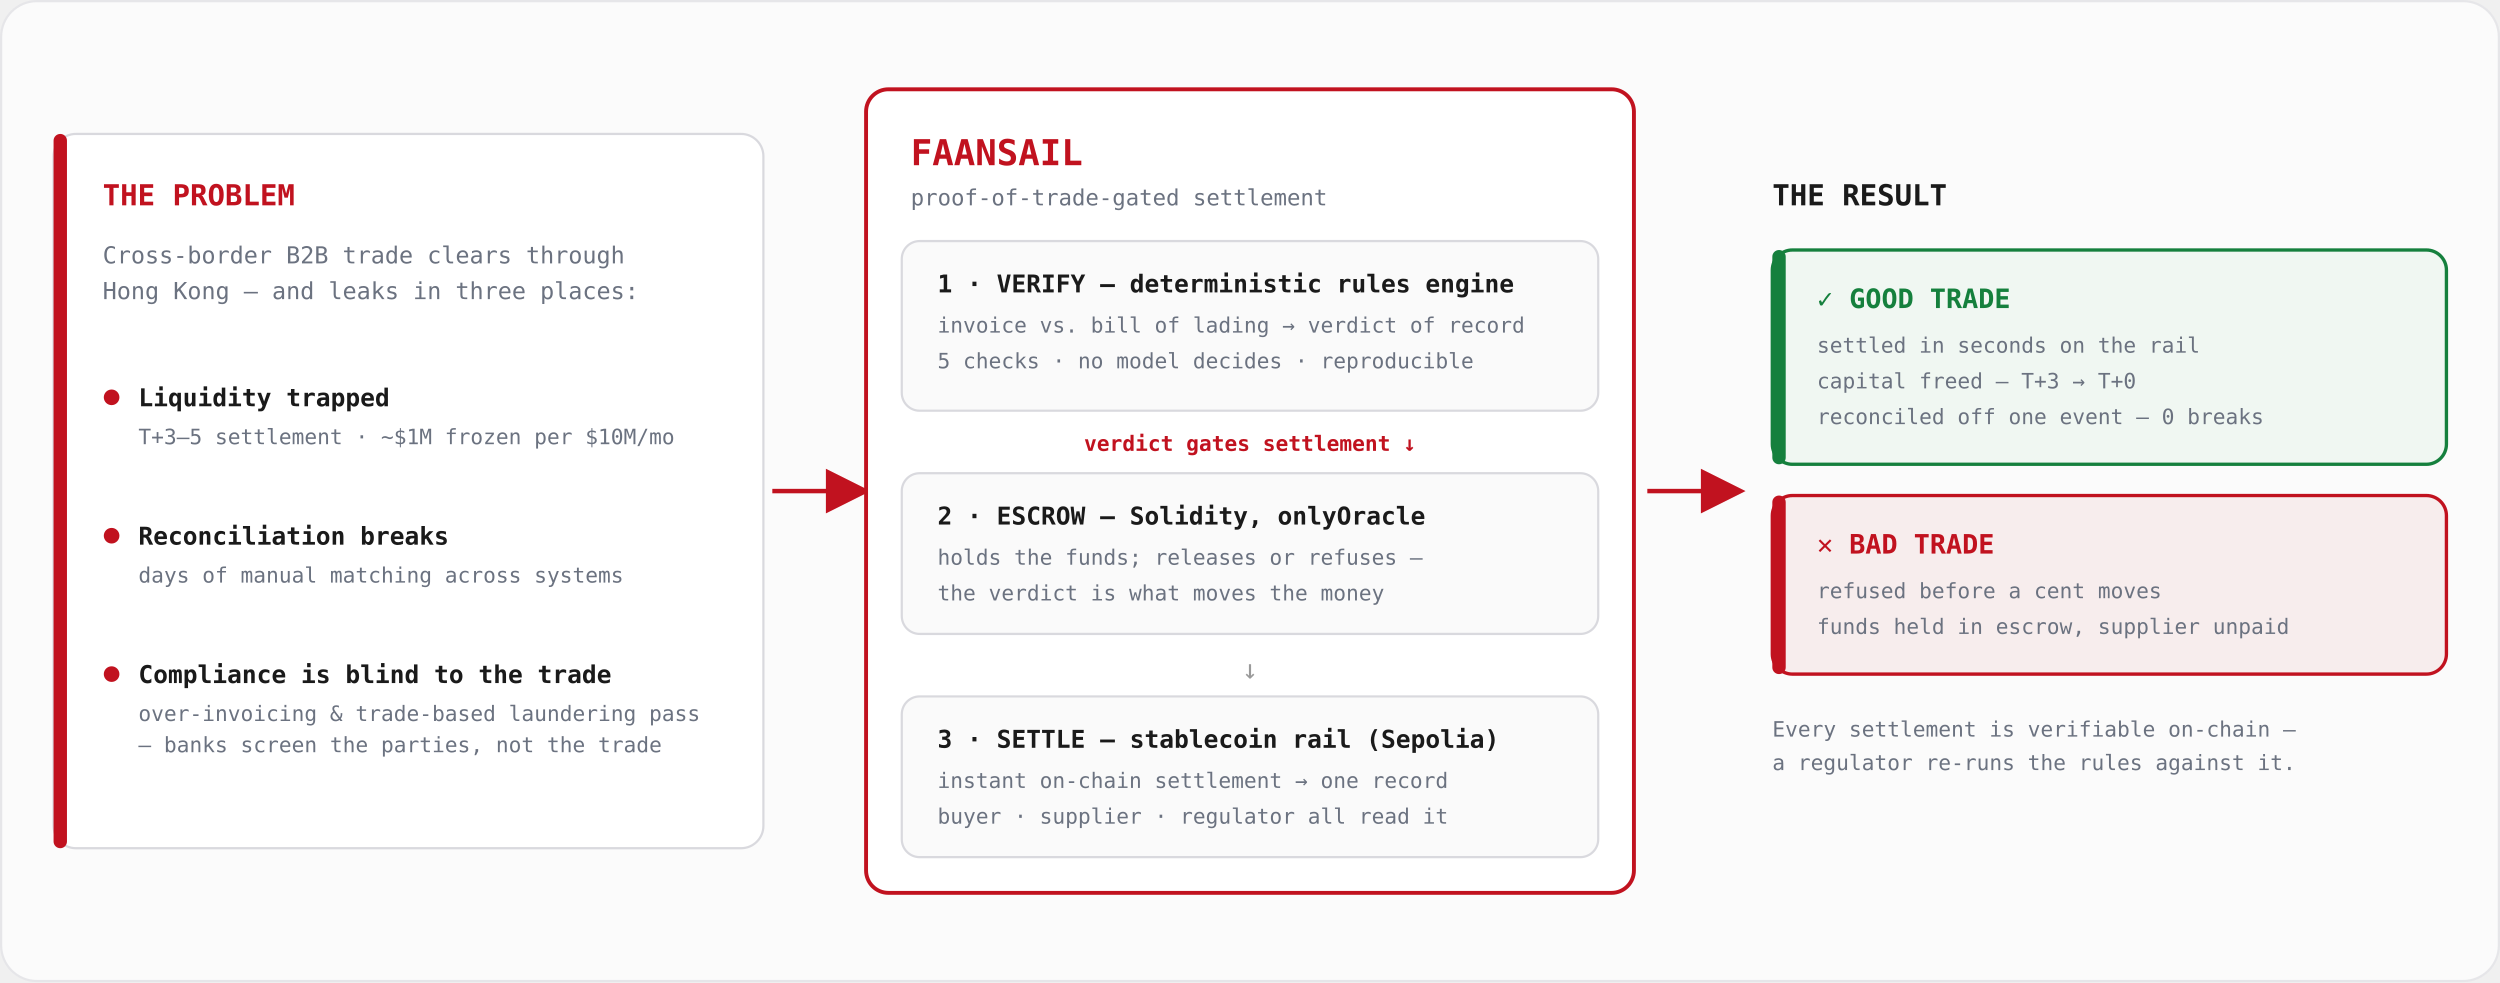
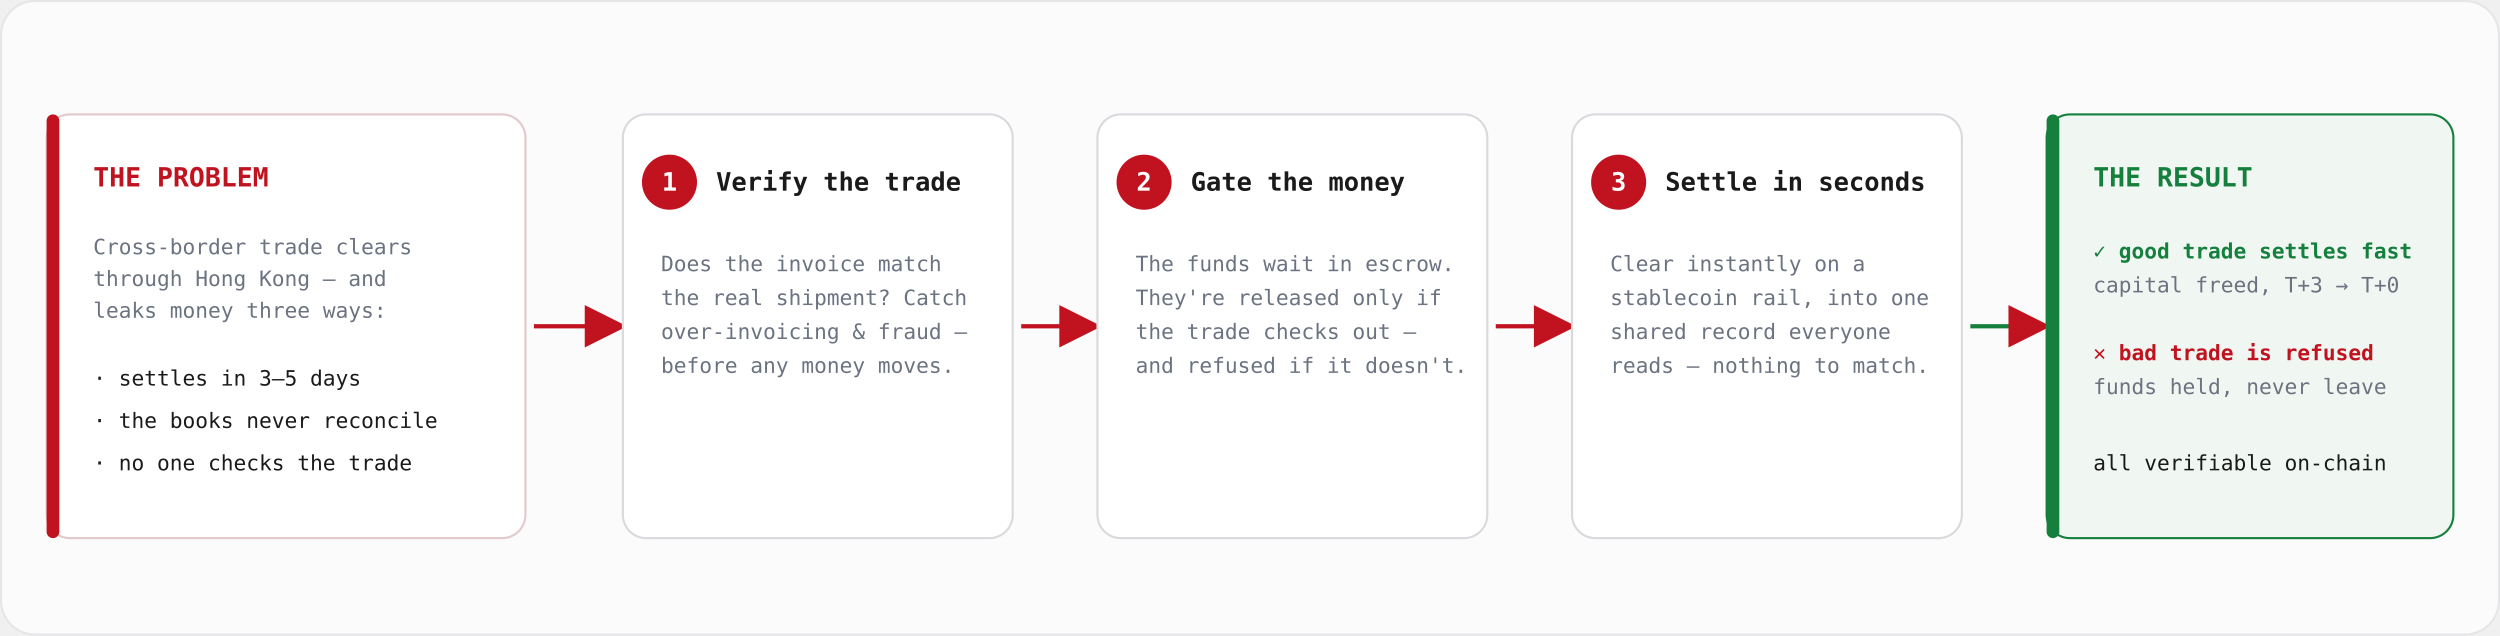
- <svg xmlns="http://www.w3.org/2000/svg" viewBox="0 0 1120 440" font-family="ui-monospace, 'JetBrains Mono', 'SF Mono', Menlo, monospace">
-   <rect x="0.5" y="0.5" width="1119" height="439" rx="16" fill="#fbfbfb" stroke="#e6e6e9" />
+ <svg xmlns="http://www.w3.org/2000/svg" viewBox="0 0 1180 300" font-family="ui-monospace, 'JetBrains Mono', 'SF Mono', Menlo, monospace">
+   <rect x="0.5" y="0.5" width="1179" height="299" rx="16" fill="#fbfbfb" stroke="#e6e6e9" />
  <defs>
-     <marker id="ov" markerWidth="11" markerHeight="11" refX="5" refY="5" orient="auto">
+     <marker id="ar" markerWidth="11" markerHeight="11" refX="5" refY="5" orient="auto">
      <path d="M0,0 L10,5 L0,10 z" fill="#c1121f" />
    </marker>
  </defs>
-   <rect x="24" y="60" width="318" height="320" rx="10" fill="#ffffff" stroke="#d9d9de" />
-   <rect x="24" y="60" width="6" height="320" rx="3" fill="#c1121f" />
-   <text x="46" y="92" font-size="13" font-weight="700" fill="#c1121f">THE PROBLEM</text>
-   <text x="46" y="118" font-size="10.5" fill="#6b7280">Cross-border B2B trade clears through</text>
-   <text x="46" y="134" font-size="10.5" fill="#6b7280">Hong Kong — and leaks in three places:</text>
-   <circle cx="50" cy="178" r="3.5" fill="#c1121f" />
-   <text x="62" y="182" font-size="11" font-weight="700" fill="#1a1a1a">Liquidity trapped</text>
-   <text x="62" y="199" font-size="9.5" fill="#6b7280">T+3–5 settlement · ~$1M frozen per $10M/mo</text>
-   <circle cx="50" cy="240" r="3.5" fill="#c1121f" />
-   <text x="62" y="244" font-size="11" font-weight="700" fill="#1a1a1a">Reconciliation breaks</text>
-   <text x="62" y="261" font-size="9.5" fill="#6b7280">days of manual matching across systems</text>
-   <circle cx="50" cy="302" r="3.5" fill="#c1121f" />
-   <text x="62" y="306" font-size="11" font-weight="700" fill="#1a1a1a">Compliance is blind to the trade</text>
-   <text x="62" y="323" font-size="9.5" fill="#6b7280">over-invoicing &amp; trade-based laundering pass</text>
-   <text x="62" y="337" font-size="9.5" fill="#6b7280">— banks screen the parties, not the trade</text>
-   <line x1="346" y1="220" x2="380" y2="220" stroke="#c1121f" stroke-width="2" marker-end="url(#ov)" />
-   <rect x="388" y="40" width="344" height="360" rx="10" fill="#ffffff" stroke="#c1121f" stroke-width="1.75" />
-   <text x="408" y="74" font-size="16" font-weight="700" fill="#c1121f">FAANSAIL</text>
-   <text x="408" y="92" font-size="10" fill="#6b7280">proof-of-trade-gated settlement</text>
-   <rect x="404" y="108" width="312" height="76" rx="8" fill="#fafafa" stroke="#d9d9de" />
-   <text x="420" y="131" font-size="11" font-weight="700" fill="#1a1a1a">1 · VERIFY — deterministic rules engine</text>
-   <text x="420" y="149" font-size="9.5" fill="#6b7280">invoice vs. bill of lading → verdict of record</text>
-   <text x="420" y="165" font-size="9.5" fill="#6b7280">5 checks · no model decides · reproducible</text>
-   <text x="560" y="202" text-anchor="middle" font-size="9.5" font-weight="700" fill="#c1121f">verdict gates settlement ↓</text>
-   <rect x="404" y="212" width="312" height="72" rx="8" fill="#fafafa" stroke="#d9d9de" />
-   <text x="420" y="235" font-size="11" font-weight="700" fill="#1a1a1a">2 · ESCROW — Solidity, onlyOracle</text>
-   <text x="420" y="253" font-size="9.5" fill="#6b7280">holds the funds; releases or refuses —</text>
-   <text x="420" y="269" font-size="9.5" fill="#6b7280">the verdict is what moves the money</text>
-   <text x="560" y="304" text-anchor="middle" font-size="12" fill="#9a9a9a">↓</text>
-   <rect x="404" y="312" width="312" height="72" rx="8" fill="#fafafa" stroke="#d9d9de" />
-   <text x="420" y="335" font-size="11" font-weight="700" fill="#1a1a1a">3 · SETTLE — stablecoin rail (Sepolia)</text>
-   <text x="420" y="353" font-size="9.5" fill="#6b7280">instant on-chain settlement → one record</text>
-   <text x="420" y="369" font-size="9.5" fill="#6b7280">buyer · supplier · regulator all read it</text>
-   <line x1="738" y1="220" x2="772" y2="220" stroke="#c1121f" stroke-width="2" marker-end="url(#ov)" />
-   <text x="794" y="92" font-size="13" font-weight="700" fill="#1a1a1a">THE RESULT</text>
-   <rect x="794" y="112" width="302" height="96" rx="9" fill="#f0f7f2" stroke="#15803d" stroke-width="1.5" />
-   <rect x="794" y="112" width="6" height="96" rx="3" fill="#15803d" />
-   <text x="814" y="138" font-size="12" font-weight="700" fill="#15803d">✓ GOOD TRADE</text>
-   <text x="814" y="158" font-size="9.5" fill="#6b7280">settled in seconds on the rail</text>
-   <text x="814" y="174" font-size="9.5" fill="#6b7280">capital freed — T+3 → T+0</text>
-   <text x="814" y="190" font-size="9.5" fill="#6b7280">reconciled off one event — 0 breaks</text>
-   <rect x="794" y="222" width="302" height="80" rx="9" fill="rgba(193,18,31,0.06)" stroke="#c1121f" stroke-width="1.5" />
-   <rect x="794" y="222" width="6" height="80" rx="3" fill="#c1121f" />
-   <text x="814" y="248" font-size="12" font-weight="700" fill="#c1121f">✕ BAD TRADE</text>
-   <text x="814" y="268" font-size="9.5" fill="#6b7280">refused before a cent moves</text>
-   <text x="814" y="284" font-size="9.5" fill="#6b7280">funds held in escrow, supplier unpaid</text>
-   <text x="794" y="330" font-size="9.5" fill="#6b7280">Every settlement is verifiable on-chain —</text>
-   <text x="794" y="345" font-size="9.5" fill="#6b7280">a regulator re-runs the rules against it.</text>
+   <rect x="22" y="54" width="226" height="200" rx="11" fill="#fff" stroke="#e2c9cc" />
+   <rect x="22" y="54" width="6" height="200" rx="3" fill="#c1121f" />
+   <text x="44" y="88" font-size="12.5" font-weight="700" fill="#c1121f">THE PROBLEM</text>
+   <text x="44" y="120" font-size="10" fill="#6b7280">Cross-border trade clears</text>
+   <text x="44" y="135" font-size="10" fill="#6b7280">through Hong Kong — and</text>
+   <text x="44" y="150" font-size="10" fill="#6b7280">leaks money three ways:</text>
+   <text x="44" y="182" font-size="10" fill="#1a1a1a">· settles in 3–5 days</text>
+   <text x="44" y="202" font-size="10" fill="#1a1a1a">· the books never reconcile</text>
+   <text x="44" y="222" font-size="10" fill="#1a1a1a">· no one checks the trade</text>
+   <line x1="252" y1="154" x2="286" y2="154" stroke="#c1121f" stroke-width="2" marker-end="url(#ar)" />
+   <rect x="294" y="54" width="184" height="200" rx="11" fill="#fff" stroke="#d9d9de" />
+   <circle cx="316" cy="86" r="13" fill="#c1121f" />
+   <text x="316" y="90" text-anchor="middle" font-size="12" font-weight="700" fill="#fff">1</text>
+   <text x="338" y="90" font-size="12" font-weight="700" fill="#1a1a1a">Verify the trade</text>
+   <text x="312" y="128" font-size="10" fill="#6b7280">Does the invoice match</text>
+   <text x="312" y="144" font-size="10" fill="#6b7280">the real shipment? Catch</text>
+   <text x="312" y="160" font-size="10" fill="#6b7280">over-invoicing &amp; fraud —</text>
+   <text x="312" y="176" font-size="10" fill="#6b7280">before any money moves.</text>
+   <line x1="482" y1="154" x2="510" y2="154" stroke="#c1121f" stroke-width="2" marker-end="url(#ar)" />
+   <rect x="518" y="54" width="184" height="200" rx="11" fill="#fff" stroke="#d9d9de" />
+   <circle cx="540" cy="86" r="13" fill="#c1121f" />
+   <text x="540" y="90" text-anchor="middle" font-size="12" font-weight="700" fill="#fff">2</text>
+   <text x="562" y="90" font-size="12" font-weight="700" fill="#1a1a1a">Gate the money</text>
+   <text x="536" y="128" font-size="10" fill="#6b7280">The funds wait in escrow.</text>
+   <text x="536" y="144" font-size="10" fill="#6b7280">They're released only if</text>
+   <text x="536" y="160" font-size="10" fill="#6b7280">the trade checks out —</text>
+   <text x="536" y="176" font-size="10" fill="#6b7280">and refused if it doesn't.</text>
+   <line x1="706" y1="154" x2="734" y2="154" stroke="#c1121f" stroke-width="2" marker-end="url(#ar)" />
+   <rect x="742" y="54" width="184" height="200" rx="11" fill="#fff" stroke="#d9d9de" />
+   <circle cx="764" cy="86" r="13" fill="#c1121f" />
+   <text x="764" y="90" text-anchor="middle" font-size="12" font-weight="700" fill="#fff">3</text>
+   <text x="786" y="90" font-size="12" font-weight="700" fill="#1a1a1a">Settle in seconds</text>
+   <text x="760" y="128" font-size="10" fill="#6b7280">Clear instantly on a</text>
+   <text x="760" y="144" font-size="10" fill="#6b7280">stablecoin rail, into one</text>
+   <text x="760" y="160" font-size="10" fill="#6b7280">shared record everyone</text>
+   <text x="760" y="176" font-size="10" fill="#6b7280">reads — nothing to match.</text>
+   <line x1="930" y1="154" x2="958" y2="154" stroke="#15803d" stroke-width="2" marker-end="url(#ar)" />
+   <rect x="966" y="54" width="192" height="200" rx="11" fill="#f0f7f2" stroke="#15803d" />
+   <rect x="966" y="54" width="6" height="200" rx="3" fill="#15803d" />
+   <text x="988" y="88" font-size="12.5" font-weight="700" fill="#15803d">THE RESULT</text>
+   <text x="988" y="122" font-size="10" fill="#15803d" font-weight="700">✓ good trade settles fast</text>
+   <text x="988" y="138" font-size="10" fill="#6b7280">capital freed, T+3 → T+0</text>
+   <text x="988" y="170" font-size="10" fill="#c1121f" font-weight="700">✕ bad trade is refused</text>
+   <text x="988" y="186" font-size="10" fill="#6b7280">funds held, never leave</text>
+   <text x="988" y="222" font-size="10" fill="#1a1a1a">all verifiable on-chain</text>
</svg>
